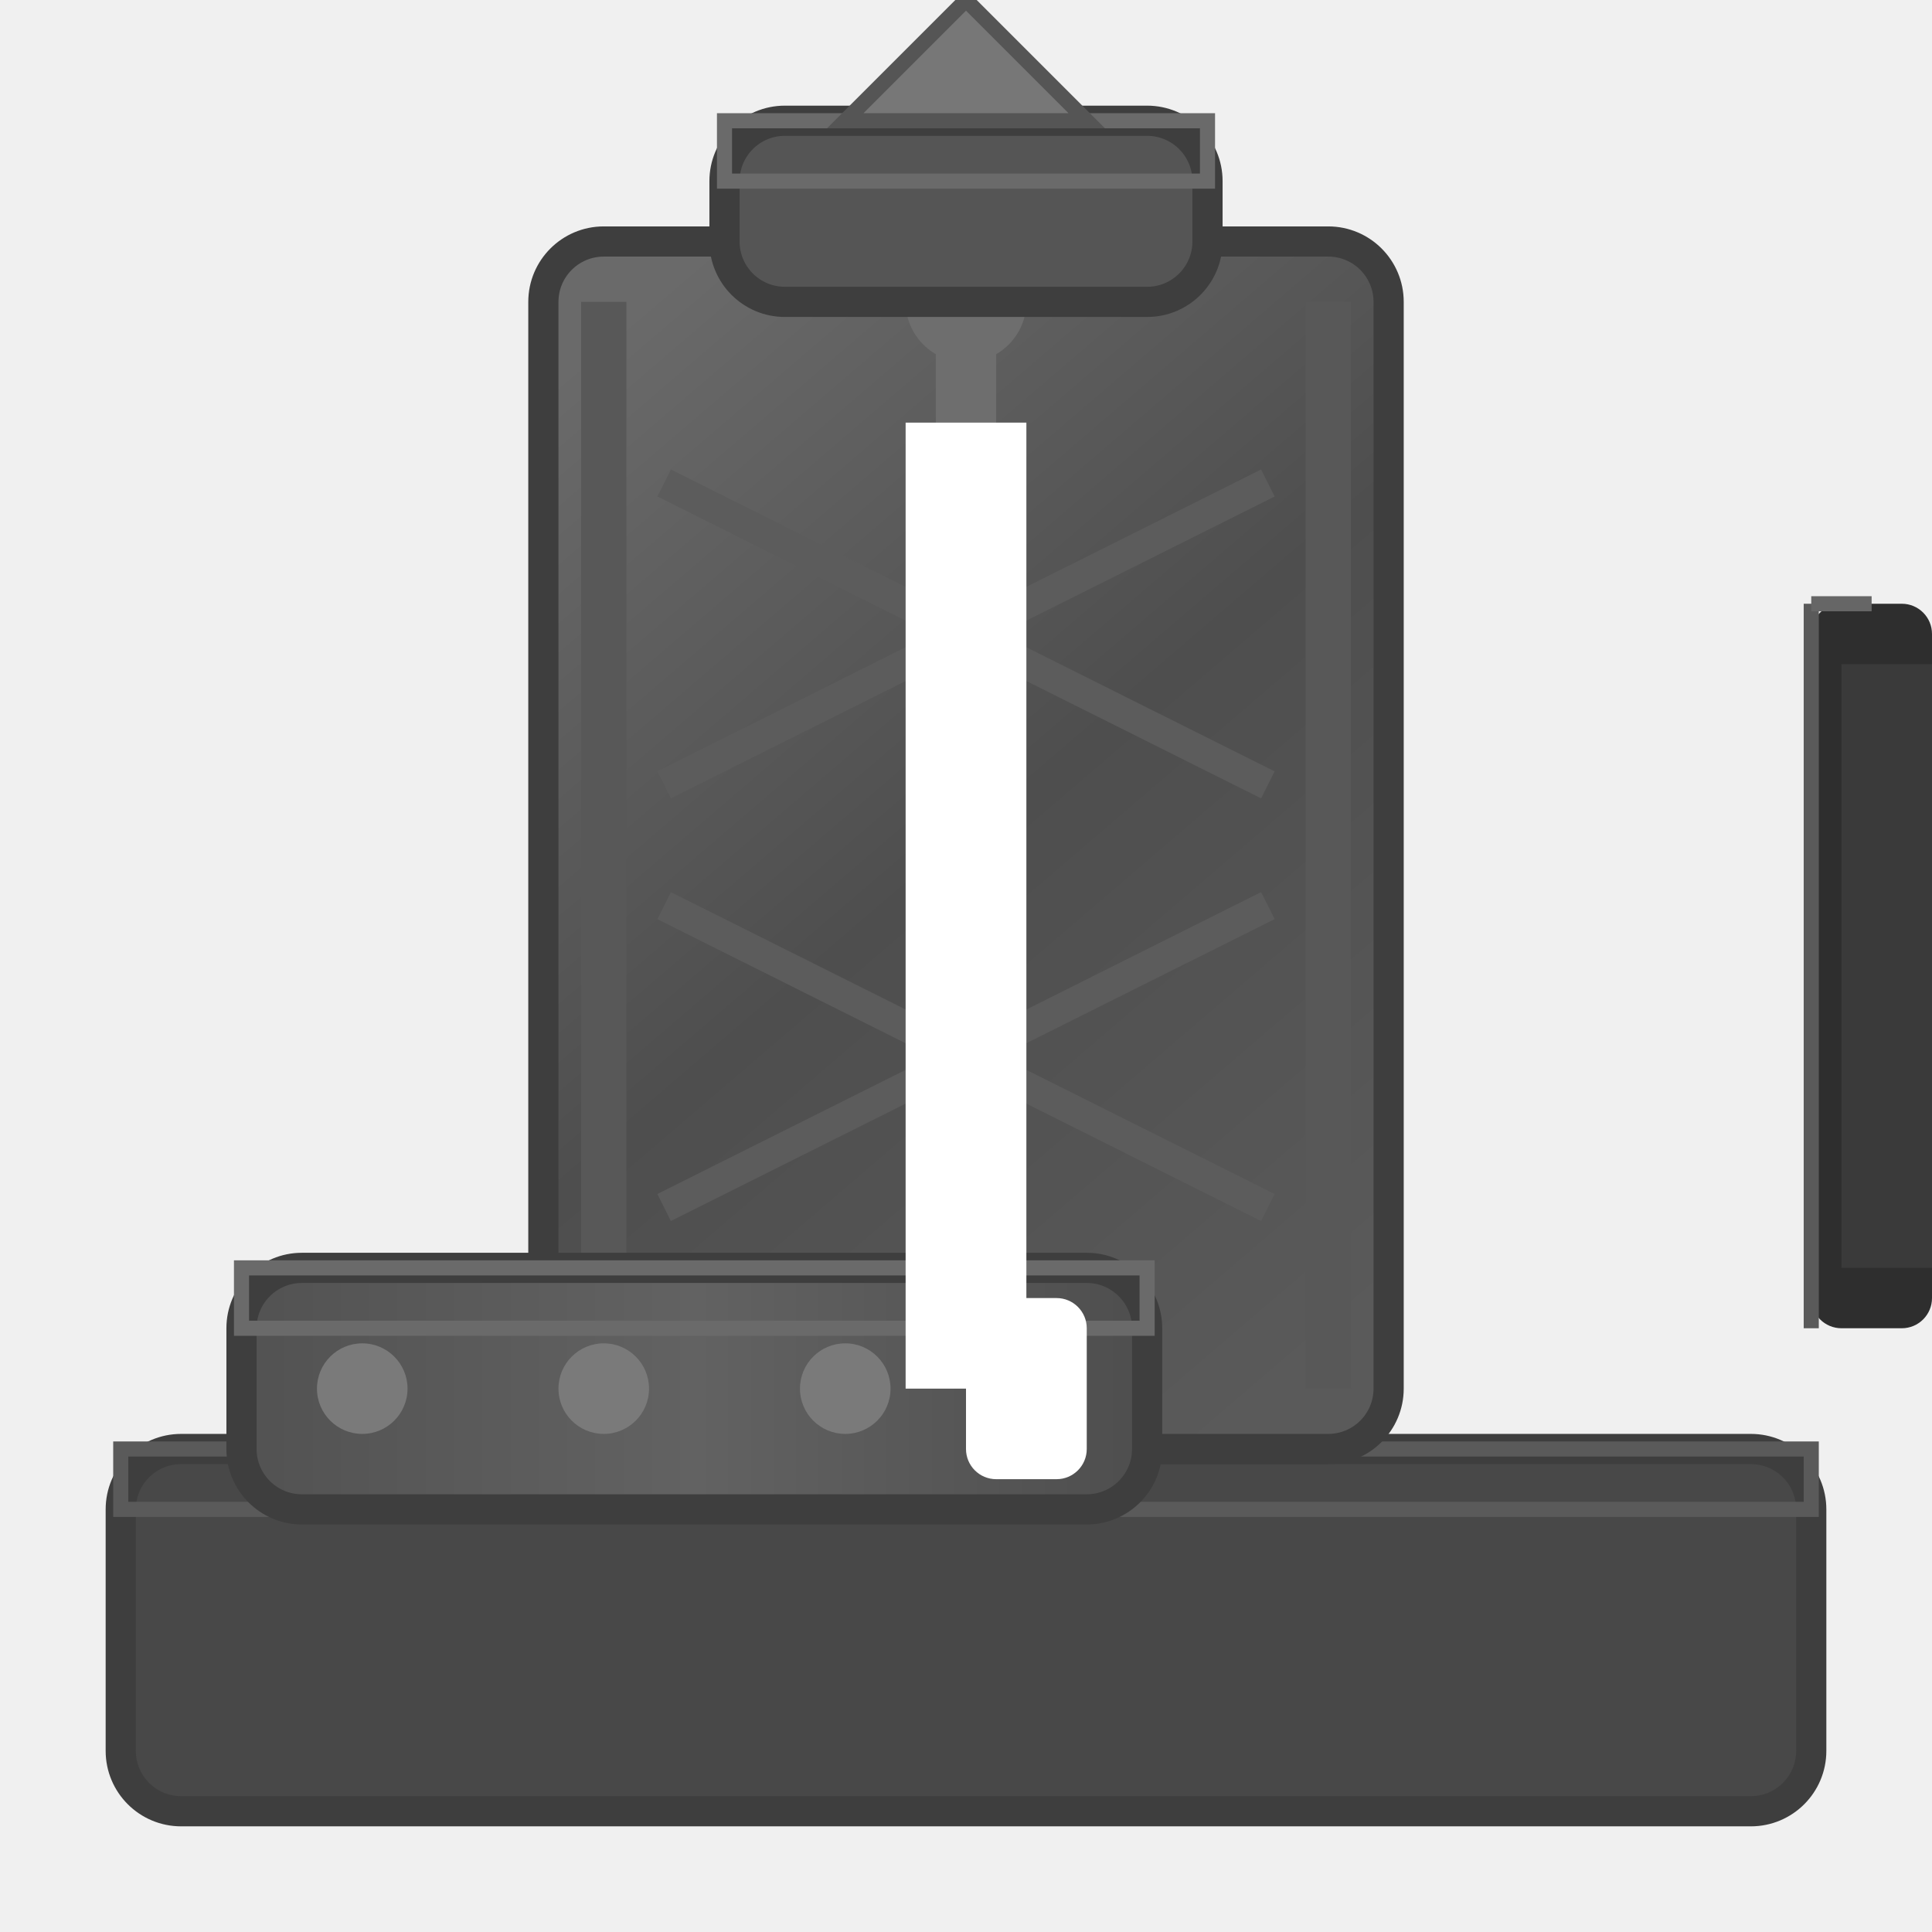
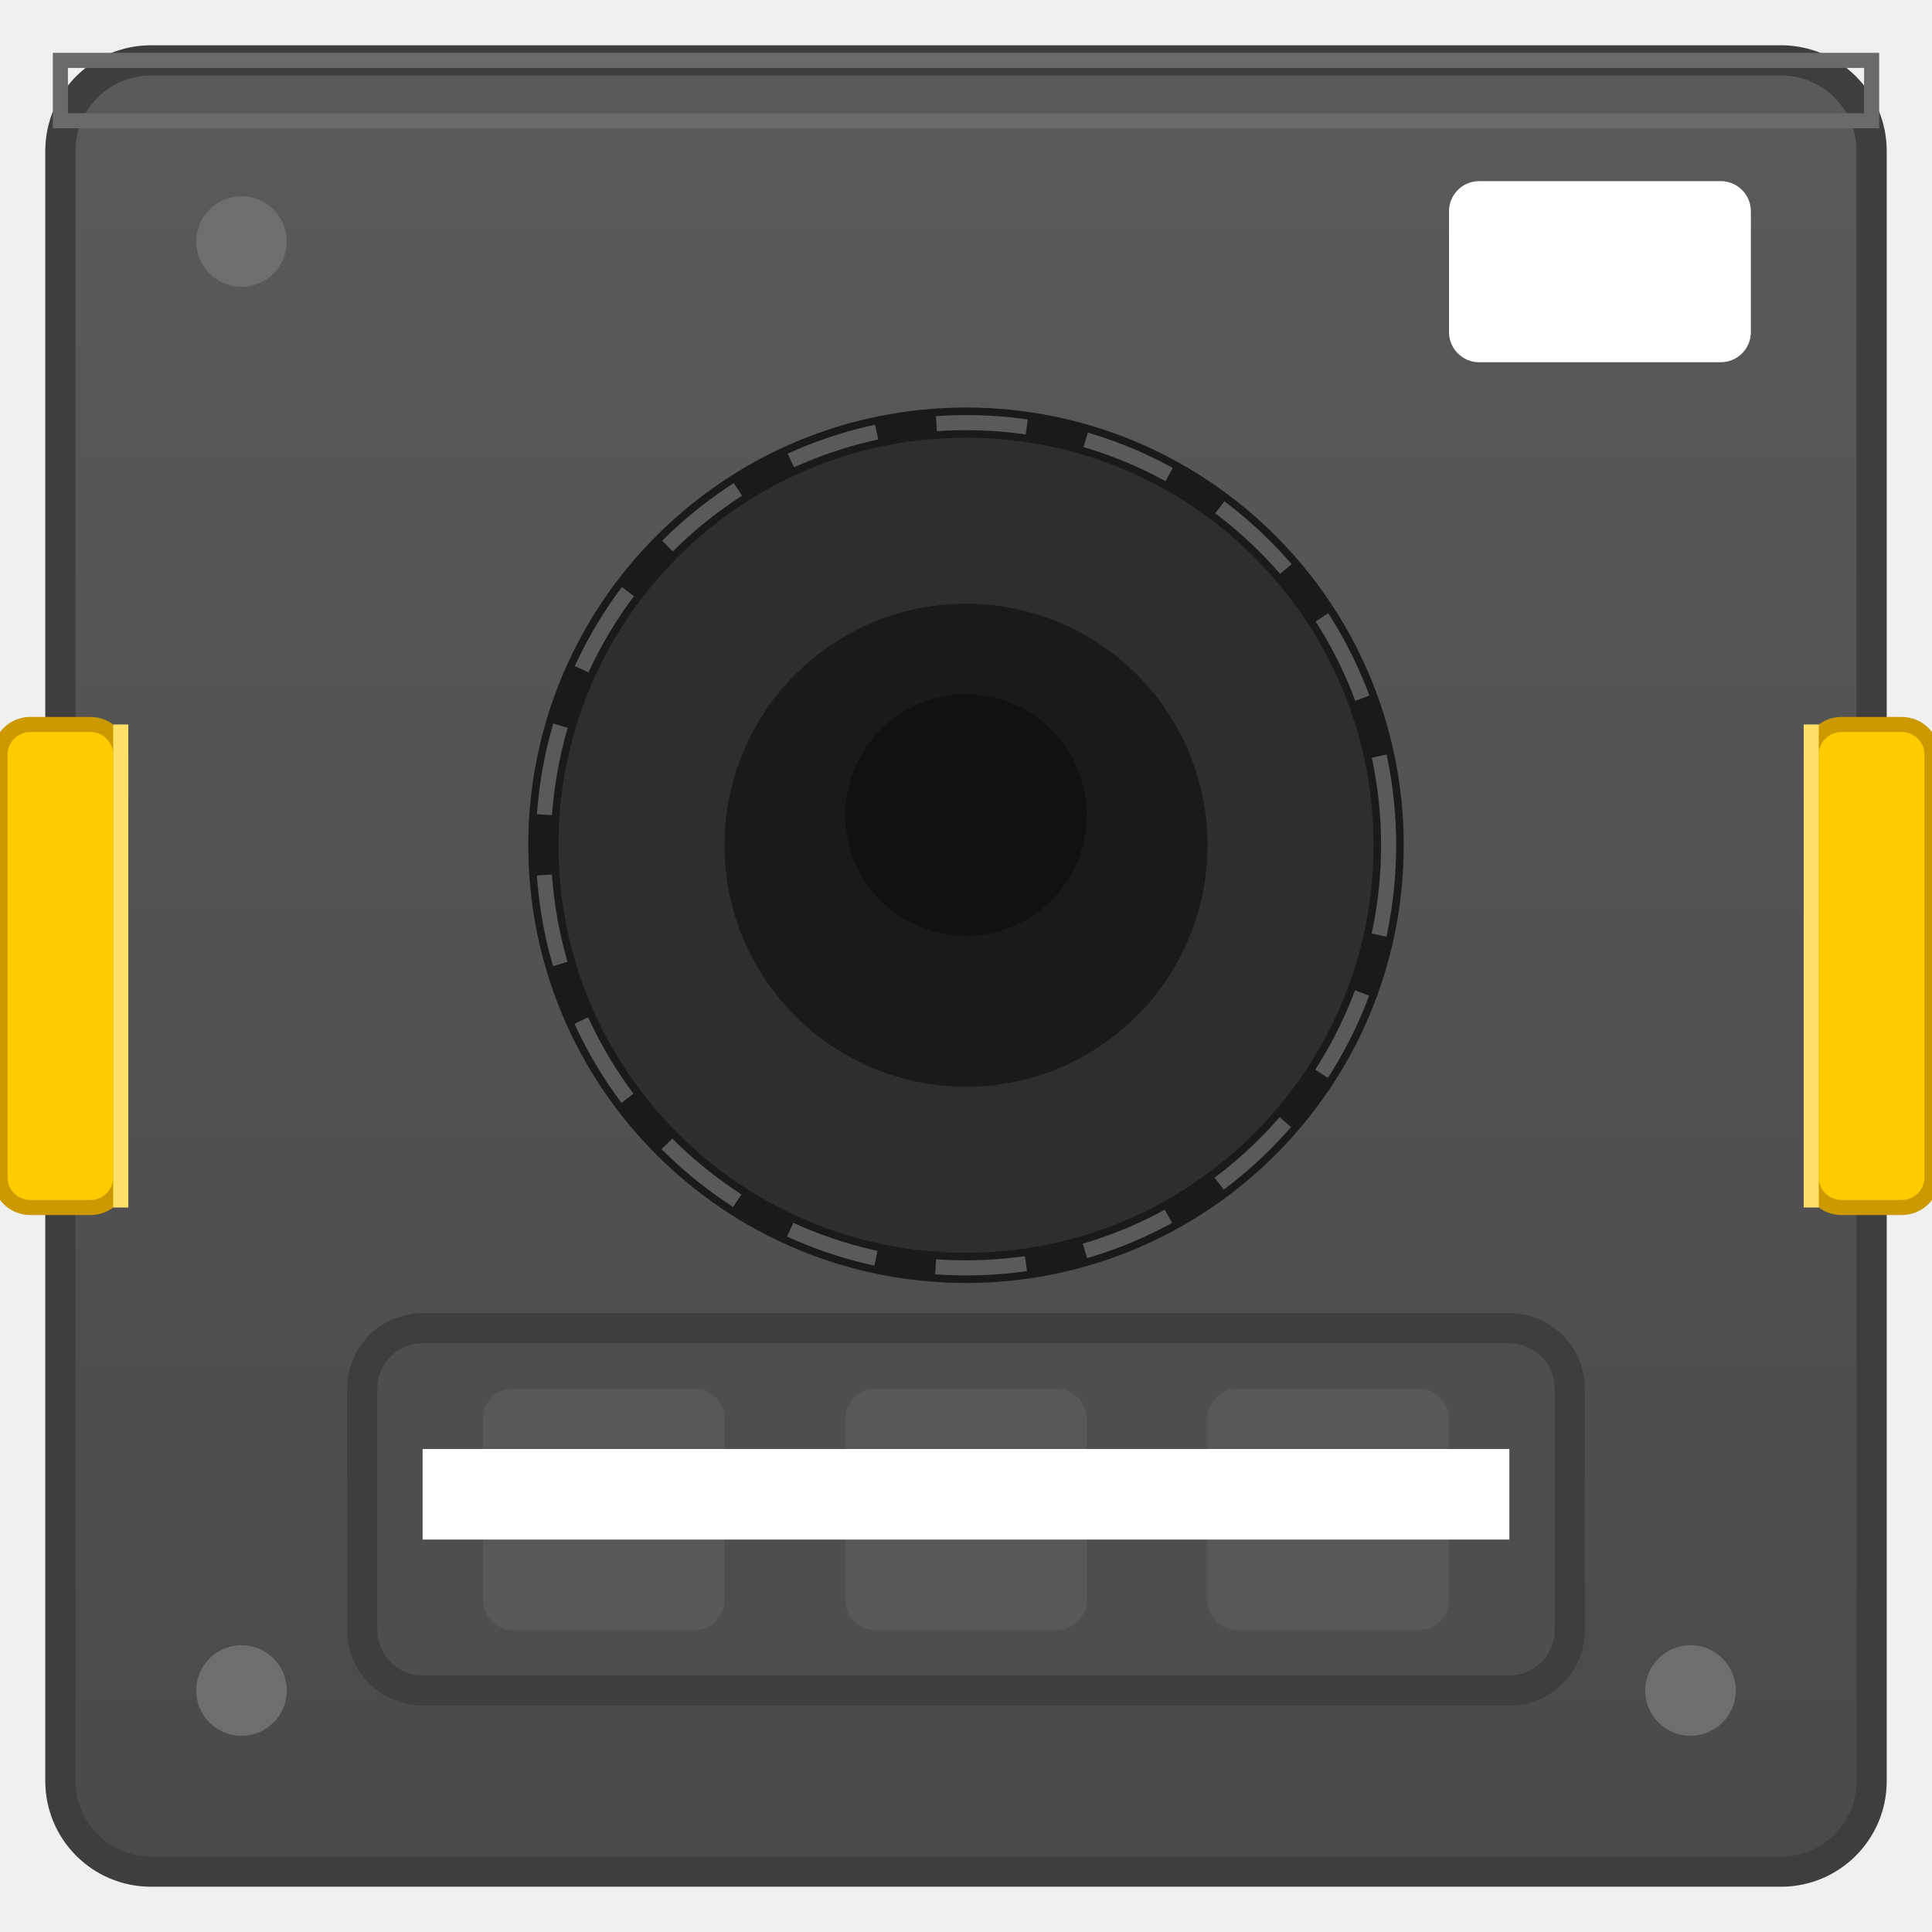
<svg xmlns="http://www.w3.org/2000/svg" viewBox="0 0 64 64" width="64" height="64">
  <defs>
-     <linearGradient id="bodyGrad" x1="0.2" y1="0" x2="0.8" y2="1">
-       <stop offset="0%" stop-color="#6a6a6a" />
-       <stop offset="50%" stop-color="#4e4e4e" />
-       <stop offset="100%" stop-color="#5a5a5a" />
-     </linearGradient>
-     <linearGradient id="mastGrad" x1="0" y1="0" x2="1" y2="0">
-       <stop offset="0%" stop-color="#525252" />
-       <stop offset="50%" stop-color="#626262" />
-       <stop offset="100%" stop-color="#4e4e4e" />
+     <linearGradient id="bodyGrad" x1="0" y1="0" x2="0" y2="1">
+       <stop offset="0%" stop-color="#5a5a5a" />
+       <stop offset="100%" stop-color="#4a4a4a" />
    </linearGradient>
  </defs>
  <g id="base">
-     <rect x="4" y="48" width="56" height="12" rx="2" fill="#484848" stroke="#3e3e3e" stroke-width="1" />
-     <rect x="4" y="48" width="56" height="2" fill="none" stroke="#5a5a5a" stroke-width="0.5" />
-     <rect x="18" y="8" width="28" height="40" rx="2" fill="url(#bodyGrad)" stroke="#3e3e3e" stroke-width="1" />
-     <line x1="20" y1="10" x2="20" y2="46" stroke="#585858" stroke-width="1.5" />
-     <line x1="44" y1="10" x2="44" y2="46" stroke="#585858" stroke-width="1.5" />
-     <line x1="22" y1="16" x2="42" y2="26" stroke="#5c5c5c" stroke-width="1" />
-     <line x1="22" y1="26" x2="42" y2="16" stroke="#5c5c5c" stroke-width="1" />
-     <line x1="22" y1="30" x2="42" y2="40" stroke="#5c5c5c" stroke-width="1" />
-     <line x1="22" y1="40" x2="42" y2="30" stroke="#5c5c5c" stroke-width="1" />
-     <line x1="32" y1="10" x2="32" y2="46" stroke="#6e6e6e" stroke-width="2" />
-     <circle cx="32" cy="10" r="2" fill="#6e6e6e" />
-     <circle cx="32" cy="22" r="1.5" fill="#707070" />
-     <circle cx="32" cy="34" r="1.5" fill="#707070" />
-     <circle cx="32" cy="46" r="2" fill="#6e6e6e" />
-     <rect x="24" y="4" width="16" height="6" rx="2" fill="#555555" stroke="#3e3e3e" stroke-width="1" />
-     <rect x="24" y="4" width="16" height="2" fill="none" stroke="#6a6a6a" stroke-width="0.5" />
-     <polygon points="28,4 36,4 32,0" fill="#777777" stroke="#555555" stroke-width="0.5" />
-     <rect x="8" y="42" width="30" height="8" rx="2" fill="url(#mastGrad)" stroke="#3e3e3e" stroke-width="1" />
-     <rect x="8" y="42" width="30" height="2" fill="none" stroke="#6a6a6a" stroke-width="0.5" />
-     <circle cx="12" cy="46" r="1.5" fill="#7a7a7a" />
-     <circle cx="20" cy="46" r="1.5" fill="#7a7a7a" />
-     <circle cx="28" cy="46" r="1.5" fill="#7a7a7a" />
-     <rect x="60" y="20" width="4" height="24" rx="1" fill="#2e2e2e" />
-     <rect x="61" y="22" width="3" height="20" fill="#3a3a3a" />
-     <line x1="60" y1="20" x2="60" y2="44" stroke="#5a5a5a" stroke-width="0.5" />
-     <line x1="60" y1="20" x2="62" y2="20" stroke="#666666" stroke-width="0.5" />
+     <rect x="2" y="2" width="60" height="60" rx="3" fill="url(#bodyGrad)" stroke="#3e3e3e" stroke-width="1" />
+     <rect x="2" y="2" width="60" height="2" fill="none" stroke="#6a6a6a" stroke-width="0.5" />
+     <circle cx="32" cy="28" r="14" fill="#2e2e2e" stroke="#1a1a1a" stroke-width="1" />
+     <circle cx="32" cy="28" r="14" fill="none" stroke="#5a5a5a" stroke-width="0.5" stroke-dasharray="3,2" />
+     <circle cx="32" cy="28" r="8" fill="#1a1a1a" />
+     <circle cx="32" cy="27" r="4" fill="#111111" />
+     <rect x="12" y="44" width="40" height="12" rx="2" fill="#4e4e4e" stroke="#3e3e3e" stroke-width="1" />
+     <rect x="16" y="46" width="8" height="8" rx="1" fill="#585858" />
+     <rect x="28" y="46" width="8" height="8" rx="1" fill="#585858" />
+     <rect x="40" y="46" width="8" height="8" rx="1" fill="#585858" />
+     <circle cx="8" cy="8" r="1.5" fill="#6e6e6e" />
+     <circle cx="56" cy="8" r="1.5" fill="#6e6e6e" />
+     <circle cx="8" cy="56" r="1.5" fill="#6e6e6e" />
+     <circle cx="56" cy="56" r="1.5" fill="#6e6e6e" />
+     <rect x="60" y="24" width="4" height="16" rx="1" fill="#ffcc00" stroke="#cc9900" stroke-width="0.5" />
+     <line x1="60" y1="24" x2="60" y2="40" stroke="#ffe066" stroke-width="0.5" />
+     <rect x="0" y="24" width="4" height="16" rx="1" fill="#ffcc00" stroke="#cc9900" stroke-width="0.5" />
+     <line x1="4" y1="24" x2="4" y2="40" stroke="#ffe066" stroke-width="0.5" />
  </g>
  <g id="owner_color">
-     <rect x="30" y="14" width="4" height="32" fill="white" />
+     <rect x="14" y="48" width="36" height="3" fill="white" />
  </g>
  <g id="level_color">
-     <rect x="32" y="43" width="4" height="6" rx="1" fill="white" />
+     <rect x="48" y="6" width="10" height="6" rx="1" fill="white" />
  </g>
</svg>
